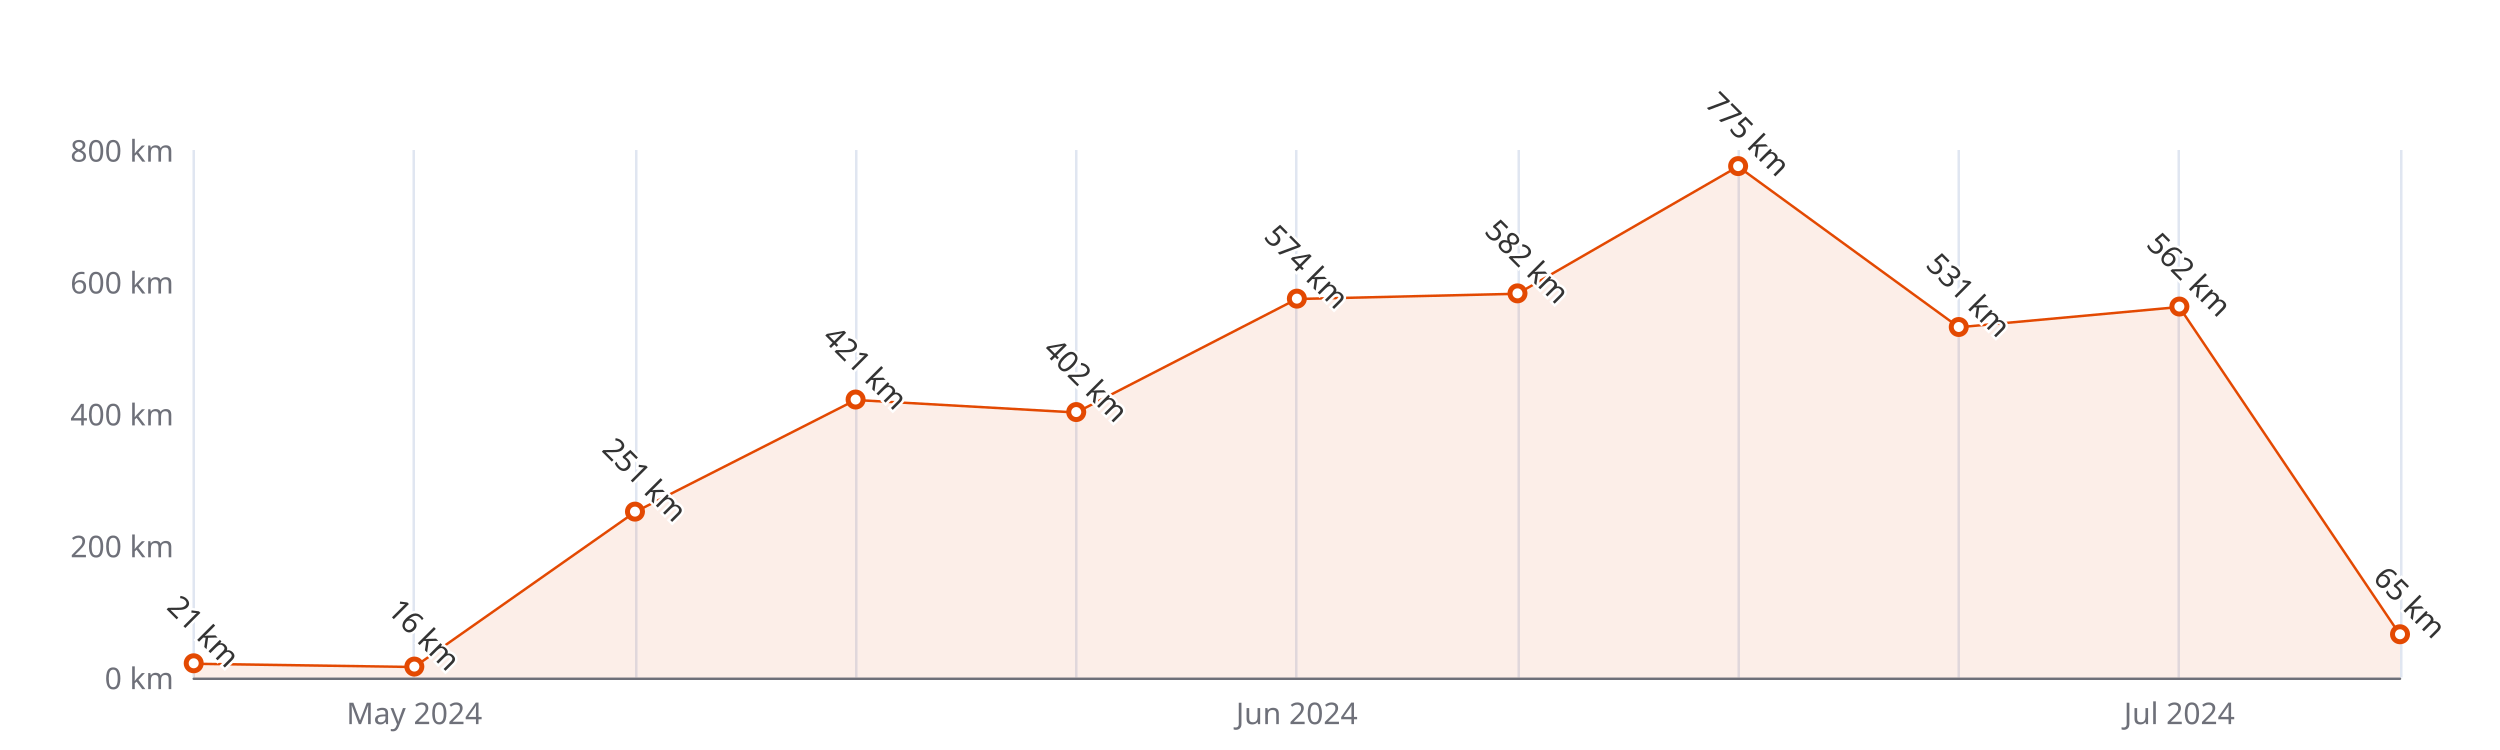
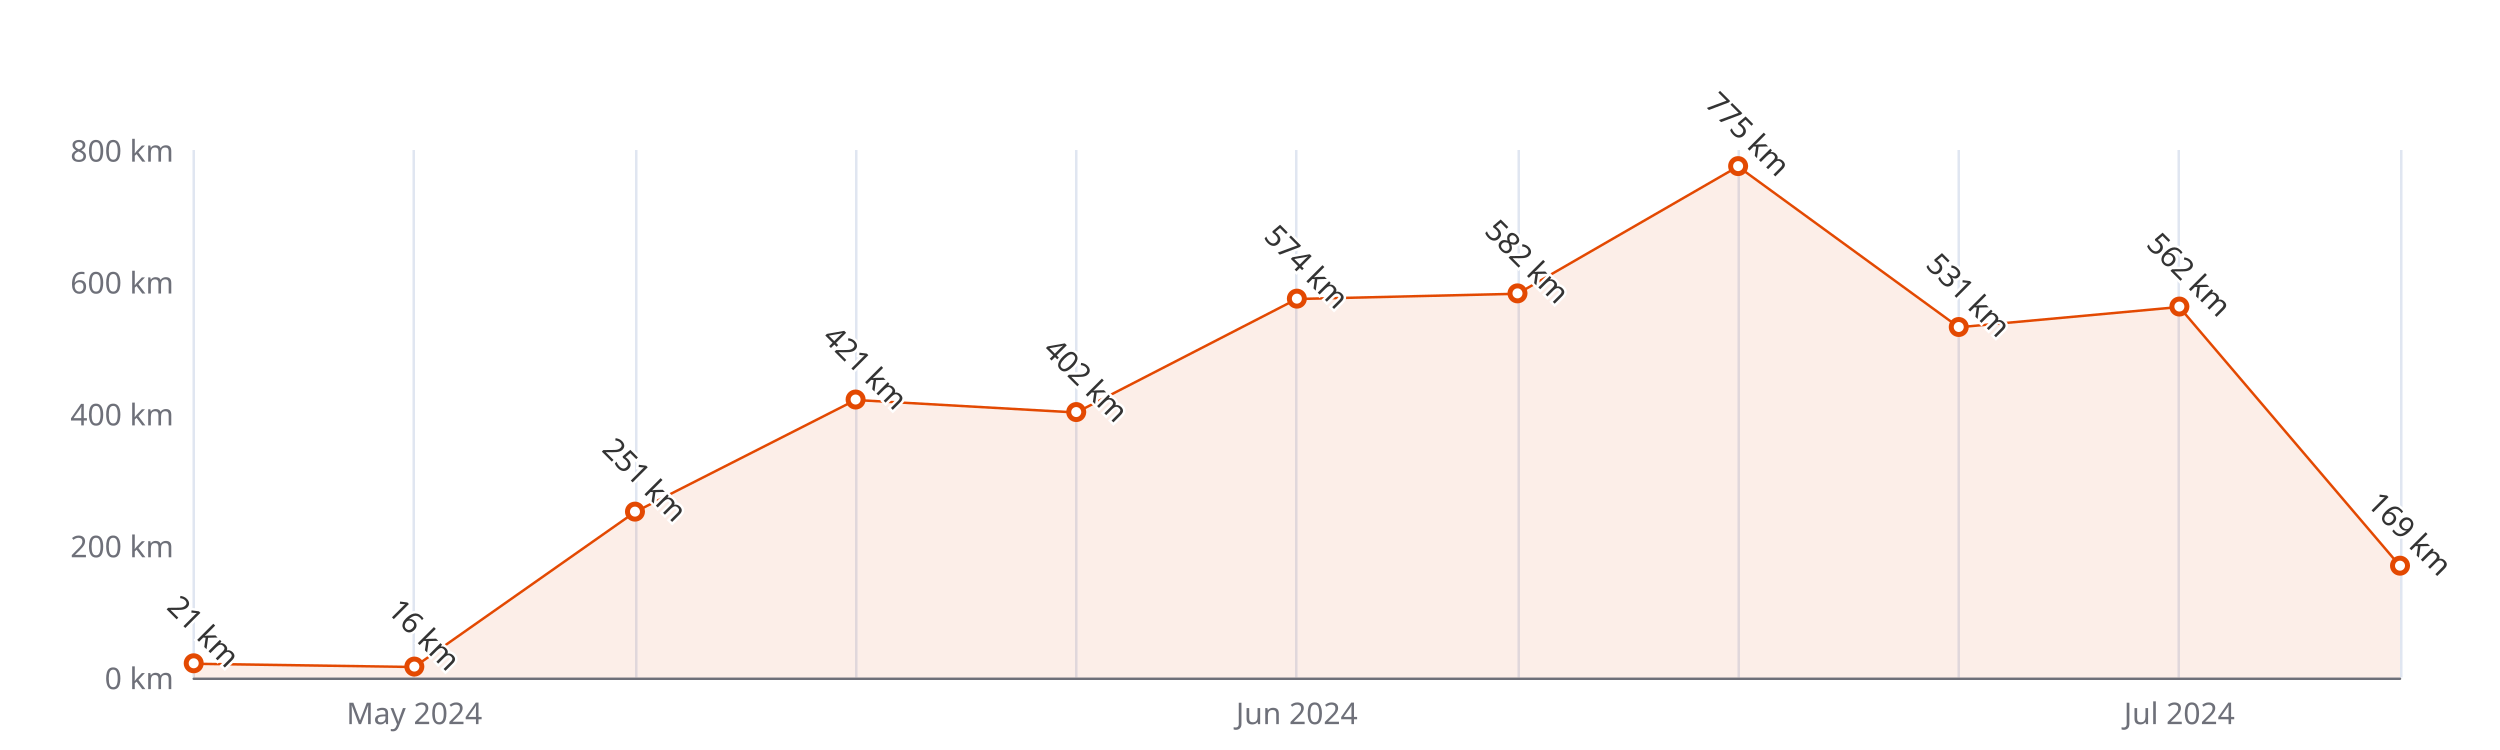
<svg xmlns="http://www.w3.org/2000/svg" width="1000" height="300" version="1.1" baseProfile="full" viewBox="0 0 1000 300">
  <rect width="1000" height="300" x="0" y="0" id="0" fill="#ffffff" />
  <path d="M77.5 60L77.5 271" fill="none" stroke="#E0E6F1" />
  <path d="M165.5 60L165.5 271" fill="none" stroke="#E0E6F1" />
  <path d="M254.5 60L254.5 271" fill="none" stroke="#E0E6F1" />
  <path d="M342.5 60L342.5 271" fill="none" stroke="#E0E6F1" />
  <path d="M430.5 60L430.5 271" fill="none" stroke="#E0E6F1" />
  <path d="M518.5 60L518.5 271" fill="none" stroke="#E0E6F1" />
  <path d="M607.5 60L607.5 271" fill="none" stroke="#E0E6F1" />
  <path d="M695.5 60L695.5 271" fill="none" stroke="#E0E6F1" />
  <path d="M783.5 60L783.5 271" fill="none" stroke="#E0E6F1" />
  <path d="M871.5 60L871.5 271" fill="none" stroke="#E0E6F1" />
  <path d="M960.5 60L960.5 271" fill="none" stroke="#E0E6F1" />
  <path d="M77.5 271.5L960 271.5" fill="none" stroke="#6E7079" stroke-linecap="round" />
  <text dominant-baseline="central" text-anchor="end" style="font-size:12px;font-family:sans-serif;" xml:space="preserve" transform="translate(69.48 271)" fill="#6E7079">0 km</text>
  <text dominant-baseline="central" text-anchor="end" style="font-size:12px;font-family:sans-serif;" xml:space="preserve" transform="translate(69.48 218.25)" fill="#6E7079">200 km</text>
  <text dominant-baseline="central" text-anchor="end" style="font-size:12px;font-family:sans-serif;" xml:space="preserve" transform="translate(69.48 165.5)" fill="#6E7079">400 km</text>
  <text dominant-baseline="central" text-anchor="end" style="font-size:12px;font-family:sans-serif;" xml:space="preserve" transform="translate(69.48 112.75)" fill="#6E7079">600 km</text>
  <text dominant-baseline="central" text-anchor="end" style="font-size:12px;font-family:sans-serif;" xml:space="preserve" transform="translate(69.48 60)" fill="#6E7079">800 km</text>
  <text dominant-baseline="central" text-anchor="middle" style="font-size:12px;font-family:sans-serif;" xml:space="preserve" y="6" transform="translate(165.732 279)" fill="#6E7079">May 2024</text>
  <text dominant-baseline="central" text-anchor="middle" style="font-size:12px;font-family:sans-serif;" xml:space="preserve" y="6" transform="translate(518.74 279)" fill="#6E7079">Jun 2024</text>
  <text dominant-baseline="central" text-anchor="middle" style="font-size:12px;font-family:sans-serif;" xml:space="preserve" y="6" transform="translate(871.748 279)" fill="#6E7079">Jul 2024</text>
  <g clip-path="url(#zr5-c0)">
-     <path d="M77.5 265.5L165.7 266.8L254 204.8L342.2 160L430.5 165L518.7 119.6L607 117.5L695.2 66.6L783.5 130.9L871.7 122.8L960 253.9L960 271L871.7 271L783.5 271L695.2 271L607 271L518.7 271L430.5 271L342.2 271L254 271L165.7 271L77.5 271Z" fill="rgb(227,73,2)" fill-opacity="0.09" />
-     <path d="M77.5 265.5L165.7 266.8L254 204.8L342.2 160L430.5 165L518.7 119.6L607 117.5L695.2 66.6L783.5 130.9L871.7 122.8L960 253.9" fill="none" stroke="#E34902" stroke-linejoin="bevel" />
+     <path d="M77.5 265.5L165.7 266.8L254 204.8L342.2 160L430.5 165L518.7 119.6L607 117.5L695.2 66.6L783.5 130.9L871.7 122.8L960 226.4L960 271L871.7 271L783.5 271L695.2 271L607 271L518.7 271L430.5 271L342.2 271L254 271L165.7 271L77.5 271Z" fill="rgb(227,73,2)" fill-opacity="0.09" />
+     <path d="M77.5 265.5L165.7 266.8L254 204.8L342.2 160L430.5 165L518.7 119.6L607 117.5L695.2 66.6L783.5 130.9L871.7 122.8L960 226.4" fill="none" stroke="#E34902" stroke-linejoin="bevel" />
  </g>
  <path d="M1 0A1 1 0 1 1 1 -0.1A1 1 0 0 1 1 0" transform="matrix(3,0,0,3,77.48,265.4612)" fill="#fff" stroke="#E34902" stroke-width="0.667" />
  <path d="M1 0A1 1 0 1 1 1 -0.1A1 1 0 0 1 1 0" transform="matrix(3,0,0,3,165.732,266.78)" fill="#fff" stroke="#E34902" stroke-width="0.667" />
  <path d="M1 0A1 1 0 1 1 1 -0.1A1 1 0 0 1 1 0" transform="matrix(3,0,0,3,253.984,204.7988)" fill="#fff" stroke="#E34902" stroke-width="0.667" />
  <path d="M1 0A1 1 0 1 1 1 -0.1A1 1 0 0 1 1 0" transform="matrix(3,0,0,3,342.236,159.9612)" fill="#fff" stroke="#E34902" stroke-width="0.667" />
  <path d="M1 0A1 1 0 1 1 1 -0.1A1 1 0 0 1 1 0" transform="matrix(3,0,0,3,430.488,164.9725)" fill="#fff" stroke="#E34902" stroke-width="0.667" />
  <path d="M1 0A1 1 0 1 1 1 -0.1A1 1 0 0 1 1 0" transform="matrix(3,0,0,3,518.74,119.6075)" fill="#fff" stroke="#E34902" stroke-width="0.667" />
  <path d="M1 0A1 1 0 1 1 1 -0.1A1 1 0 0 1 1 0" transform="matrix(3,0,0,3,606.992,117.4975)" fill="#fff" stroke="#E34902" stroke-width="0.667" />
  <path d="M1 0A1 1 0 1 1 1 -0.1A1 1 0 0 1 1 0" transform="matrix(3,0,0,3,695.244,66.5938)" fill="#fff" stroke="#E34902" stroke-width="0.667" />
  <path d="M1 0A1 1 0 1 1 1 -0.1A1 1 0 0 1 1 0" transform="matrix(3,0,0,3,783.496,130.9487)" fill="#fff" stroke="#E34902" stroke-width="0.667" />
  <path d="M1 0A1 1 0 1 1 1 -0.1A1 1 0 0 1 1 0" transform="matrix(3,0,0,3,871.748,122.7725)" fill="#fff" stroke="#E34902" stroke-width="0.667" />
-   <path d="M1 0A1 1 0 1 1 1 -0.1A1 1 0 0 1 1 0" transform="matrix(3,0,0,3,960,253.8562)" fill="#fff" stroke="#E34902" stroke-width="0.667" />
+   <path d="M1 0A1 1 0 1 1 1 -0.1A1 1 0 0 1 1 0" transform="matrix(3,0,0,3,960,226.4263)" fill="#fff" stroke="#E34902" stroke-width="0.667" />
  <text dominant-baseline="central" text-anchor="middle" style="font-size:12px;font-family:sans-serif;" xml:space="preserve" y="-6" transform="matrix(0.707,0.707,-0.707,0.707,77.48,256.4612)" fill="#333" stroke="rgb(255,255,255)" stroke-width="2" paint-order="stroke" stroke-miterlimit="2">21 km</text>
  <text dominant-baseline="central" text-anchor="middle" style="font-size:12px;font-family:sans-serif;" xml:space="preserve" y="-6" transform="matrix(0.707,0.707,-0.707,0.707,165.732,257.78)" fill="#333" stroke="rgb(255,255,255)" stroke-width="2" paint-order="stroke" stroke-miterlimit="2">16 km</text>
  <text dominant-baseline="central" text-anchor="middle" style="font-size:12px;font-family:sans-serif;" xml:space="preserve" y="-6" transform="matrix(0.707,0.707,-0.707,0.707,253.984,195.7988)" fill="#333" stroke="rgb(255,255,255)" stroke-width="2" paint-order="stroke" stroke-miterlimit="2">251 km</text>
  <text dominant-baseline="central" text-anchor="middle" style="font-size:12px;font-family:sans-serif;" xml:space="preserve" y="-6" transform="matrix(0.707,0.707,-0.707,0.707,342.236,150.9612)" fill="#333" stroke="rgb(255,255,255)" stroke-width="2" paint-order="stroke" stroke-miterlimit="2">421 km</text>
  <text dominant-baseline="central" text-anchor="middle" style="font-size:12px;font-family:sans-serif;" xml:space="preserve" y="-6" transform="matrix(0.707,0.707,-0.707,0.707,430.488,155.9725)" fill="#333" stroke="rgb(255,255,255)" stroke-width="2" paint-order="stroke" stroke-miterlimit="2">402 km</text>
  <text dominant-baseline="central" text-anchor="middle" style="font-size:12px;font-family:sans-serif;" xml:space="preserve" y="-6" transform="matrix(0.707,0.707,-0.707,0.707,518.74,110.6075)" fill="#333" stroke="rgb(255,255,255)" stroke-width="2" paint-order="stroke" stroke-miterlimit="2">574 km</text>
  <text dominant-baseline="central" text-anchor="middle" style="font-size:12px;font-family:sans-serif;" xml:space="preserve" y="-6" transform="matrix(0.707,0.707,-0.707,0.707,606.992,108.4975)" fill="#333" stroke="rgb(255,255,255)" stroke-width="2" paint-order="stroke" stroke-miterlimit="2">582 km</text>
  <text dominant-baseline="central" text-anchor="middle" style="font-size:12px;font-family:sans-serif;" xml:space="preserve" y="-6" transform="matrix(0.707,0.707,-0.707,0.707,695.244,57.5938)" fill="#333" stroke="rgb(255,255,255)" stroke-width="2" paint-order="stroke" stroke-miterlimit="2">775 km</text>
  <text dominant-baseline="central" text-anchor="middle" style="font-size:12px;font-family:sans-serif;" xml:space="preserve" y="-6" transform="matrix(0.707,0.707,-0.707,0.707,783.496,121.9487)" fill="#333" stroke="rgb(255,255,255)" stroke-width="2" paint-order="stroke" stroke-miterlimit="2">531 km</text>
  <text dominant-baseline="central" text-anchor="middle" style="font-size:12px;font-family:sans-serif;" xml:space="preserve" y="-6" transform="matrix(0.707,0.707,-0.707,0.707,871.748,113.7725)" fill="#333" stroke="rgb(255,255,255)" stroke-width="2" paint-order="stroke" stroke-miterlimit="2">562 km</text>
-   <text dominant-baseline="central" text-anchor="middle" style="font-size:12px;font-family:sans-serif;" xml:space="preserve" y="-6" transform="matrix(0.707,0.707,-0.707,0.707,960,244.8562)" fill="#333" stroke="rgb(255,255,255)" stroke-width="2" paint-order="stroke" stroke-miterlimit="2">65 km</text>
+   <text dominant-baseline="central" text-anchor="middle" style="font-size:12px;font-family:sans-serif;" xml:space="preserve" y="-6" transform="matrix(0.707,0.707,-0.707,0.707,960,217.4263)" fill="#333" stroke="rgb(255,255,255)" stroke-width="2" paint-order="stroke" stroke-miterlimit="2">169 km</text>
  <defs>
    <clipPath id="zr5-c0">
      <path d="M76 59.5l884 0l0 212l-884 0Z" fill="#000" />
    </clipPath>
  </defs>
</svg>
